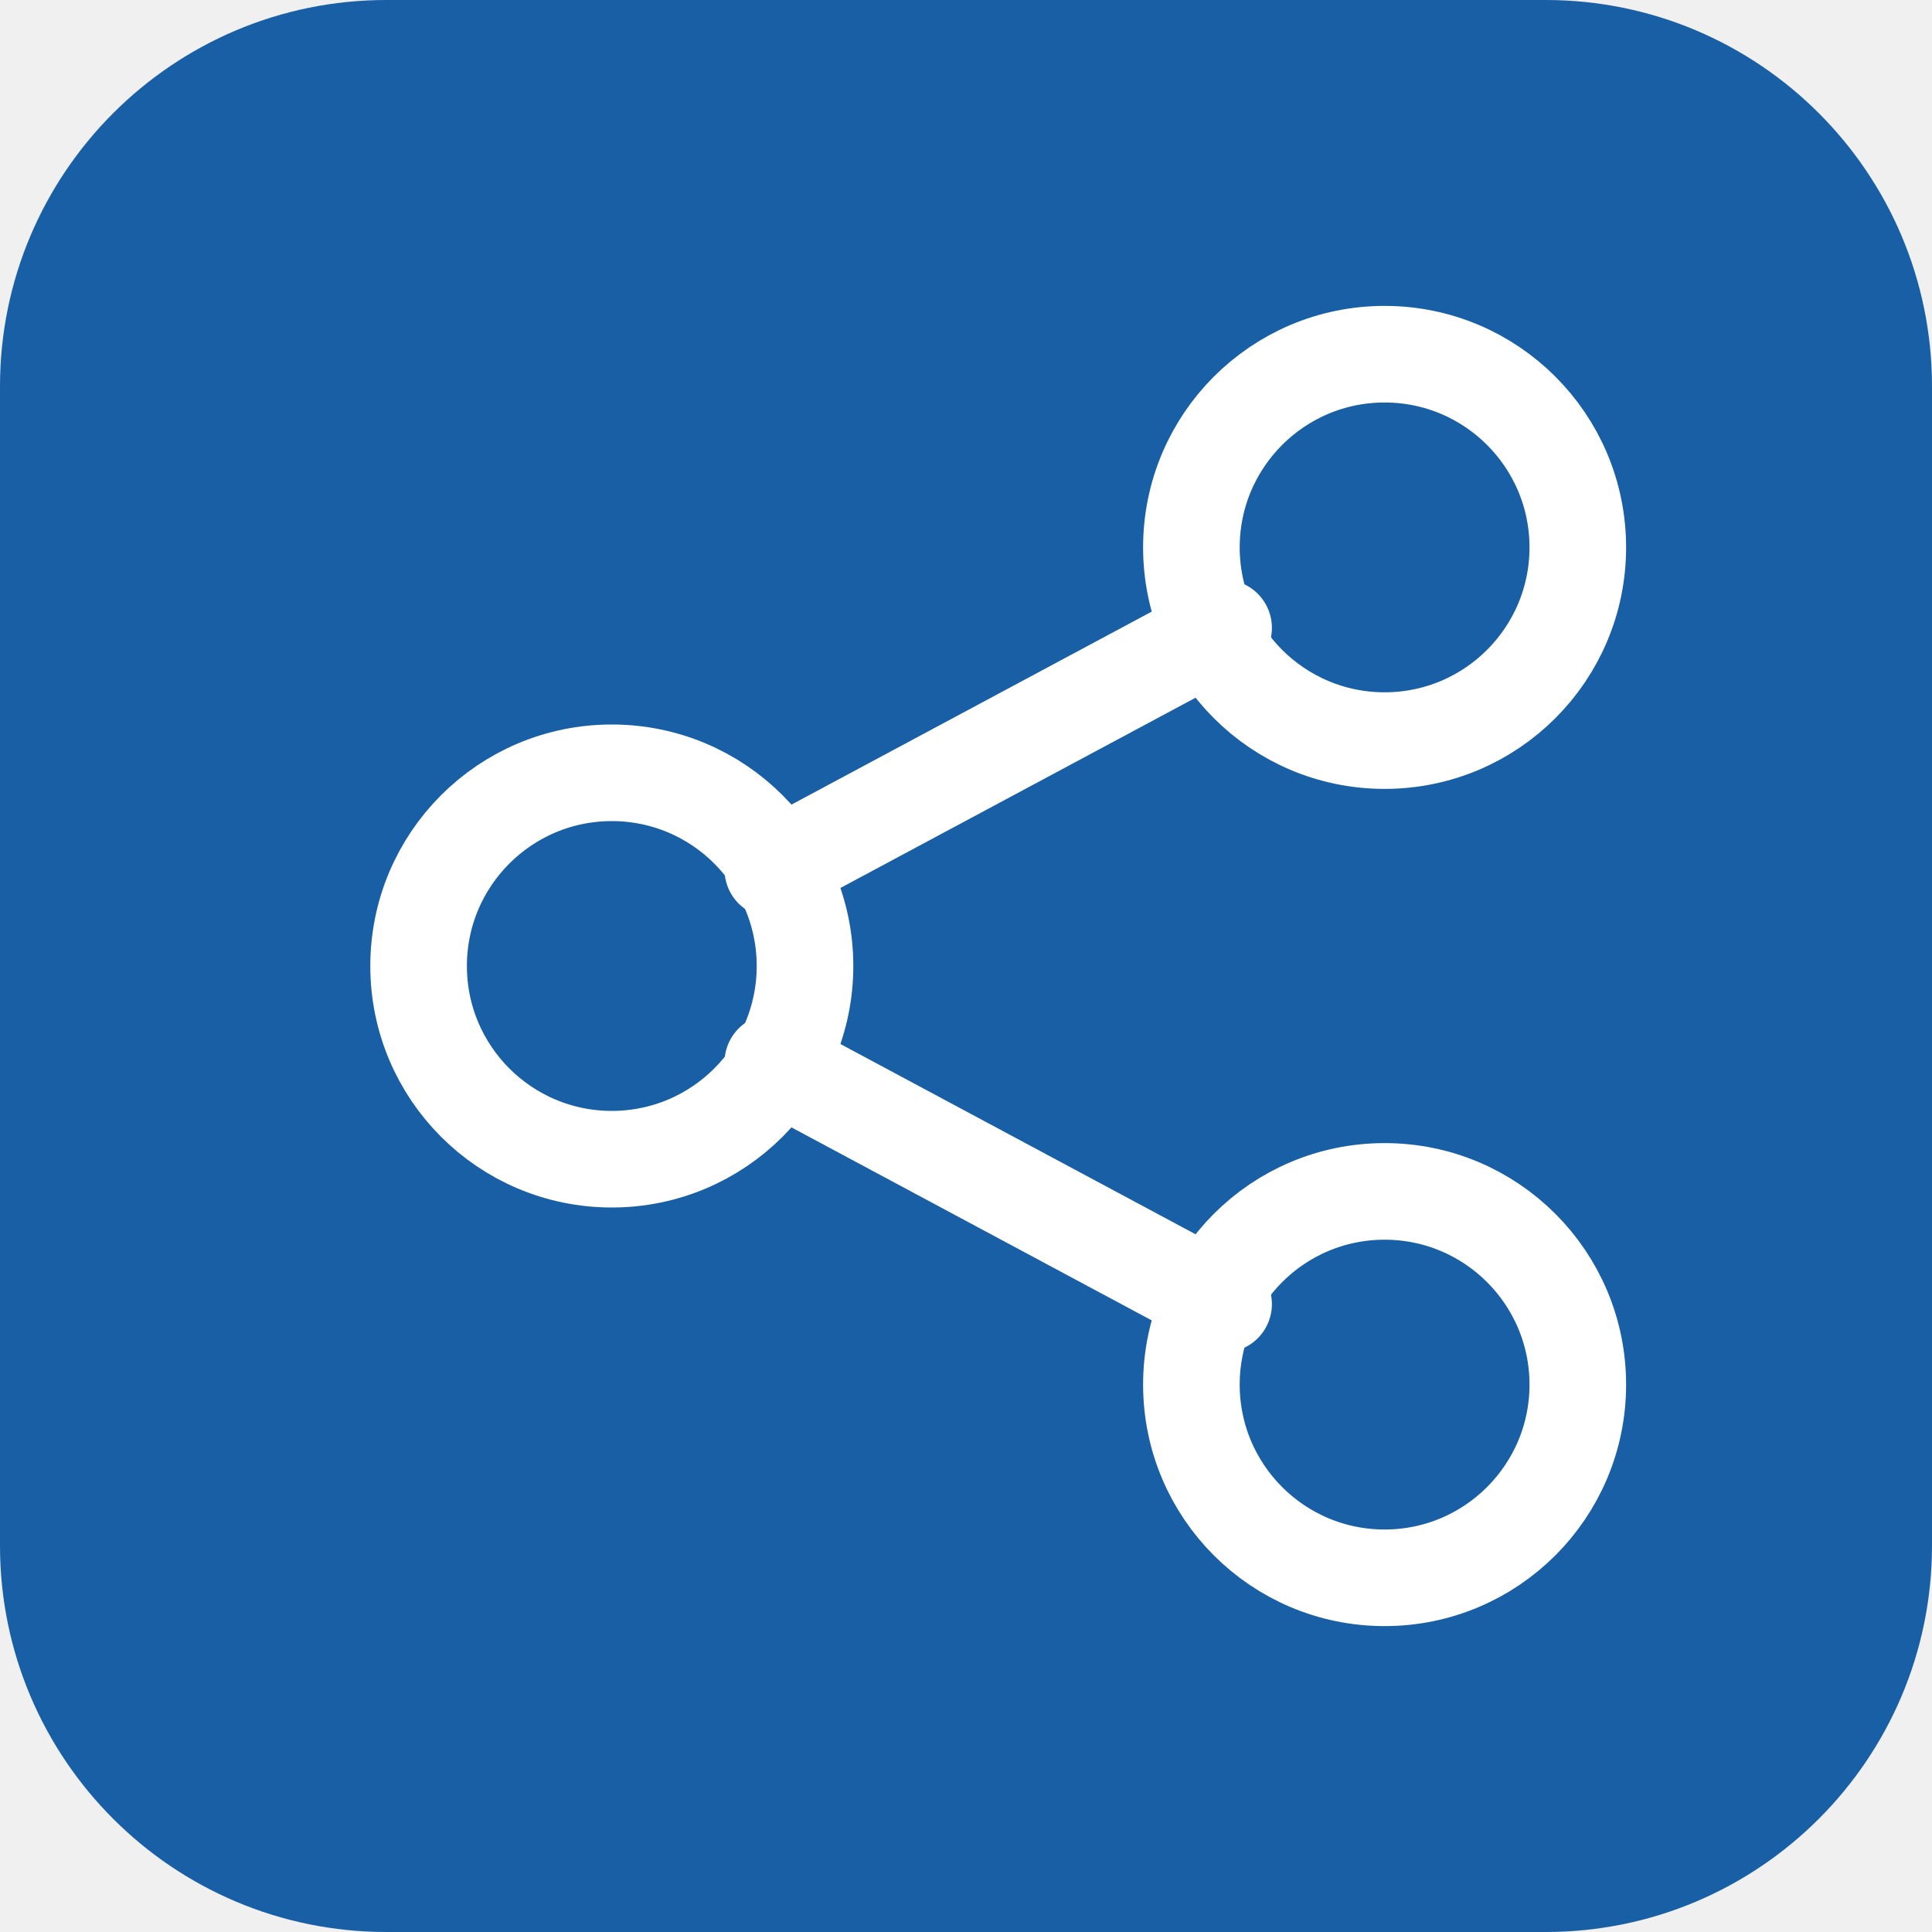
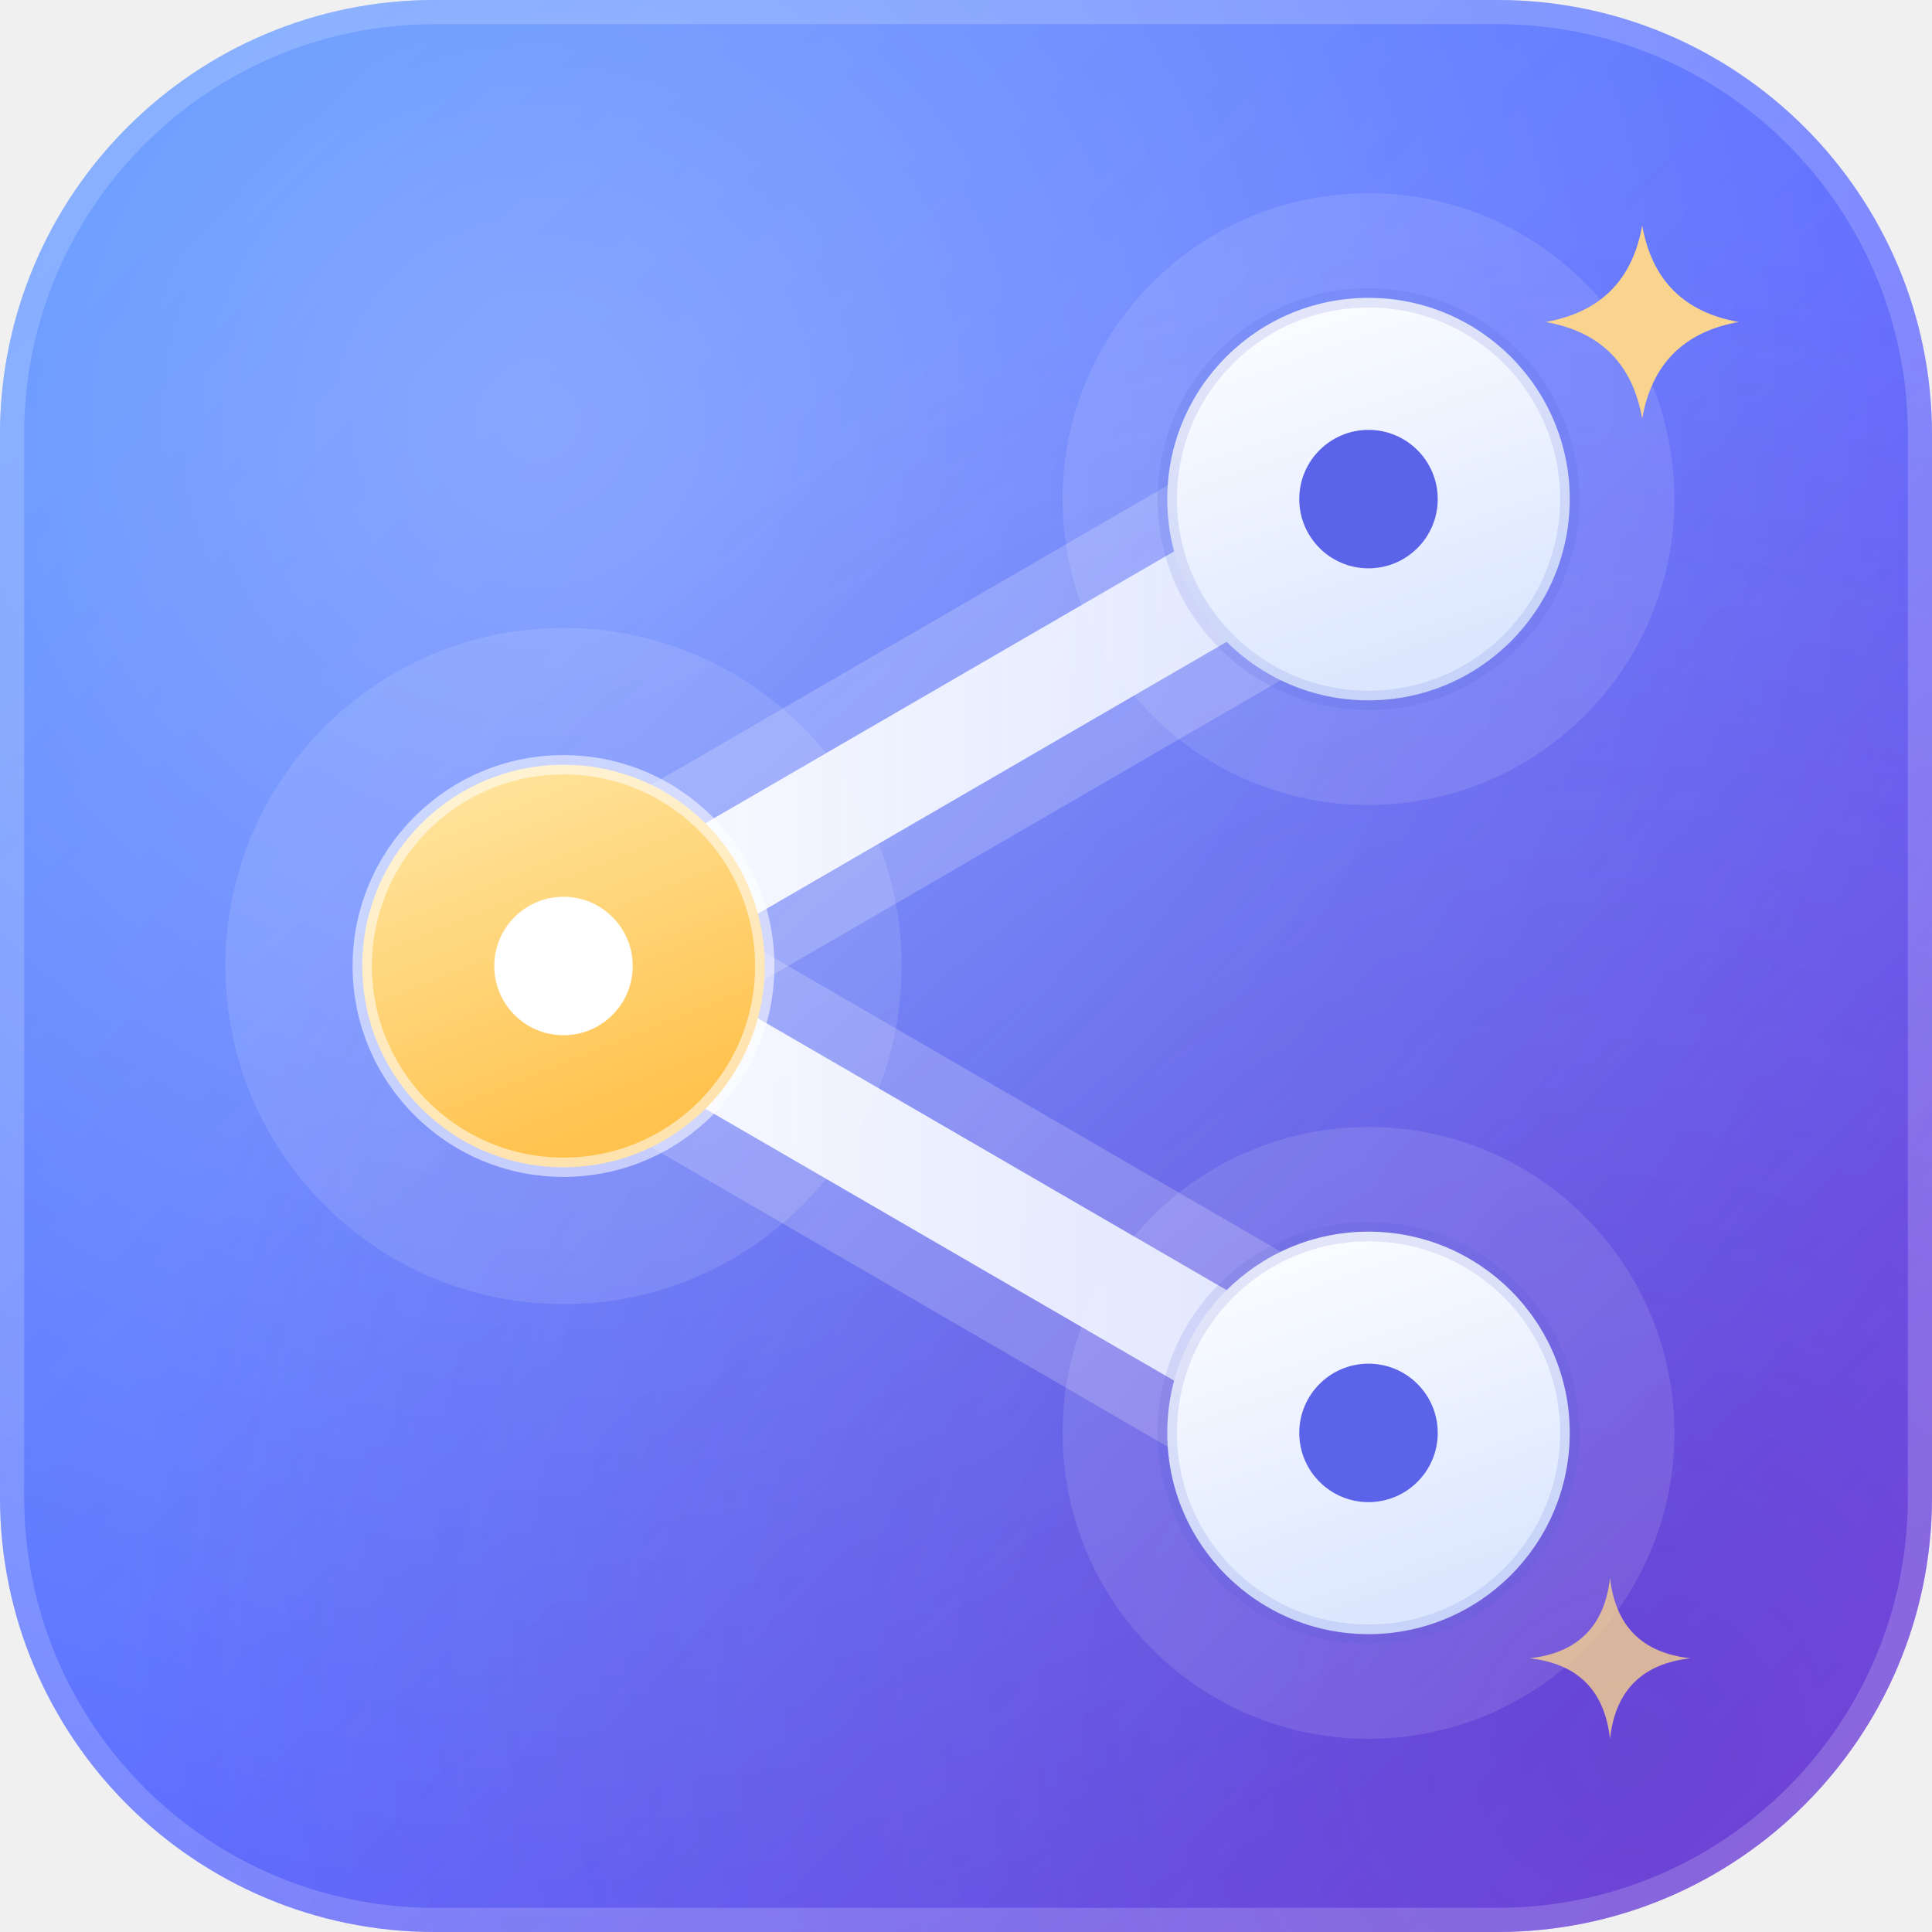
- <svg xmlns="http://www.w3.org/2000/svg" viewBox="0 0 120 120" width="120" height="120">
-   <rect width="120" height="120" rx="24" fill="#185FA5" />
-   <circle cx="38" cy="60" r="12" fill="none" stroke="#FFFFFF" stroke-width="6" />
-   <circle cx="86" cy="34" r="12" fill="none" stroke="#FFFFFF" stroke-width="6" />
-   <circle cx="86" cy="86" r="12" fill="none" stroke="#FFFFFF" stroke-width="6" />
-   <path d="M48 54 L76 39 M48 66 L76 81" stroke="#FFFFFF" stroke-width="6" stroke-linecap="round" />
+ <svg xmlns="http://www.w3.org/2000/svg" width="120" height="120" viewBox="0 0 120 120" role="img" aria-label="一键分享">
+   <defs>
+     <linearGradient id="shBg" x1="0" y1="0" x2="1" y2="1">
+       <stop offset="0" stop-color="#3E86FF" />
+       <stop offset="0.52" stop-color="#5B6BFF" />
+       <stop offset="1" stop-color="#8A4BEF" />
+     </linearGradient>
+     <radialGradient id="shGlow" cx="0.28" cy="0.22" r="0.82">
+       <stop offset="0" stop-color="#FFFFFF" stop-opacity="0.34" />
+       <stop offset="1" stop-color="#FFFFFF" stop-opacity="0" />
+     </radialGradient>
+     <radialGradient id="shShade" cx="0.84" cy="0.9" r="0.78">
+       <stop offset="0" stop-color="#2A1A7A" stop-opacity="0.26" />
+       <stop offset="1" stop-color="#2A1A7A" stop-opacity="0" />
+     </radialGradient>
+     <linearGradient id="shLine" x1="0" y1="0" x2="1" y2="0">
+       <stop offset="0" stop-color="#FFFFFF" stop-opacity="0.96" />
+       <stop offset="1" stop-color="#E6EDFF" stop-opacity="0.9" />
+     </linearGradient>
+     <linearGradient id="shNode" x1="0" y1="0" x2="0.35" y2="1">
+       <stop offset="0" stop-color="#FFFFFF" />
+       <stop offset="1" stop-color="#DCE7FF" />
+     </linearGradient>
+     <linearGradient id="shHub" x1="0" y1="0" x2="0.4" y2="1">
+       <stop offset="0" stop-color="#FFE9A8" />
+       <stop offset="1" stop-color="#FFC24D" />
+     </linearGradient>
+   </defs>
+   <rect x="0" y="0" width="120" height="120" rx="27" fill="url(#shBg)" />
+   <rect x="0" y="0" width="120" height="120" rx="27" fill="url(#shGlow)" />
+   <rect x="0" y="0" width="120" height="120" rx="27" fill="url(#shShade)" />
+   <rect x="0.75" y="0.75" width="118.5" height="118.5" rx="26.25" fill="none" stroke="#FFFFFF" stroke-opacity="0.18" stroke-width="1.5" />
+   <g fill="#FFFFFF" fill-opacity="0.11">
+     <circle cx="35" cy="60" r="21" />
+     <circle cx="85" cy="31" r="19" />
+     <circle cx="85" cy="89" r="19" />
+   </g>
+   <g fill="none" stroke="#FFFFFF" stroke-opacity="0.2" stroke-width="14" stroke-linecap="round">
+     <path d="M35 60 L85 31" />
+     <path d="M35 60 L85 89" />
+   </g>
+   <g fill="none" stroke="url(#shLine)" stroke-width="6.5" stroke-linecap="round" stroke-linejoin="round">
+     <path d="M35 60 L85 31" />
+     <path d="M35 60 L85 89" />
+   </g>
+   <circle cx="35" cy="60" r="12.5" fill="url(#shHub)" />
+   <circle cx="35" cy="60" r="12.5" fill="none" stroke="#FFFFFF" stroke-opacity="0.55" stroke-width="1.2" />
+   <circle cx="35" cy="60" r="4.3" fill="#FFFFFF" />
+   <g fill="url(#shNode)">
+     <circle cx="85" cy="31" r="12.5" />
+     <circle cx="85" cy="89" r="12.5" />
+   </g>
+   <g fill="none" stroke="#4A5BD0" stroke-opacity="0.14" stroke-width="1.2">
+     <circle cx="85" cy="31" r="12.5" />
+     <circle cx="85" cy="89" r="12.5" />
+   </g>
+   <g fill="#5B63E8">
+     <circle cx="85" cy="31" r="4.3" />
+     <circle cx="85" cy="89" r="4.3" />
+   </g>
+   <g fill="#FFD98A">
+     <path d="M102 14 Q102.9 19.1 108 20 Q102.9 20.9 102 26 Q101.1 20.9 96 20 Q101.1 19.1 102 14 Z" fill-opacity="0.95" />
+     <path d="M100 98 Q100.5 102.5 105 103 Q100.5 103.5 100 108 Q99.5 103.5 95 103 Q99.5 102.5 100 98 Z" fill-opacity="0.75" />
+   </g>
</svg>
